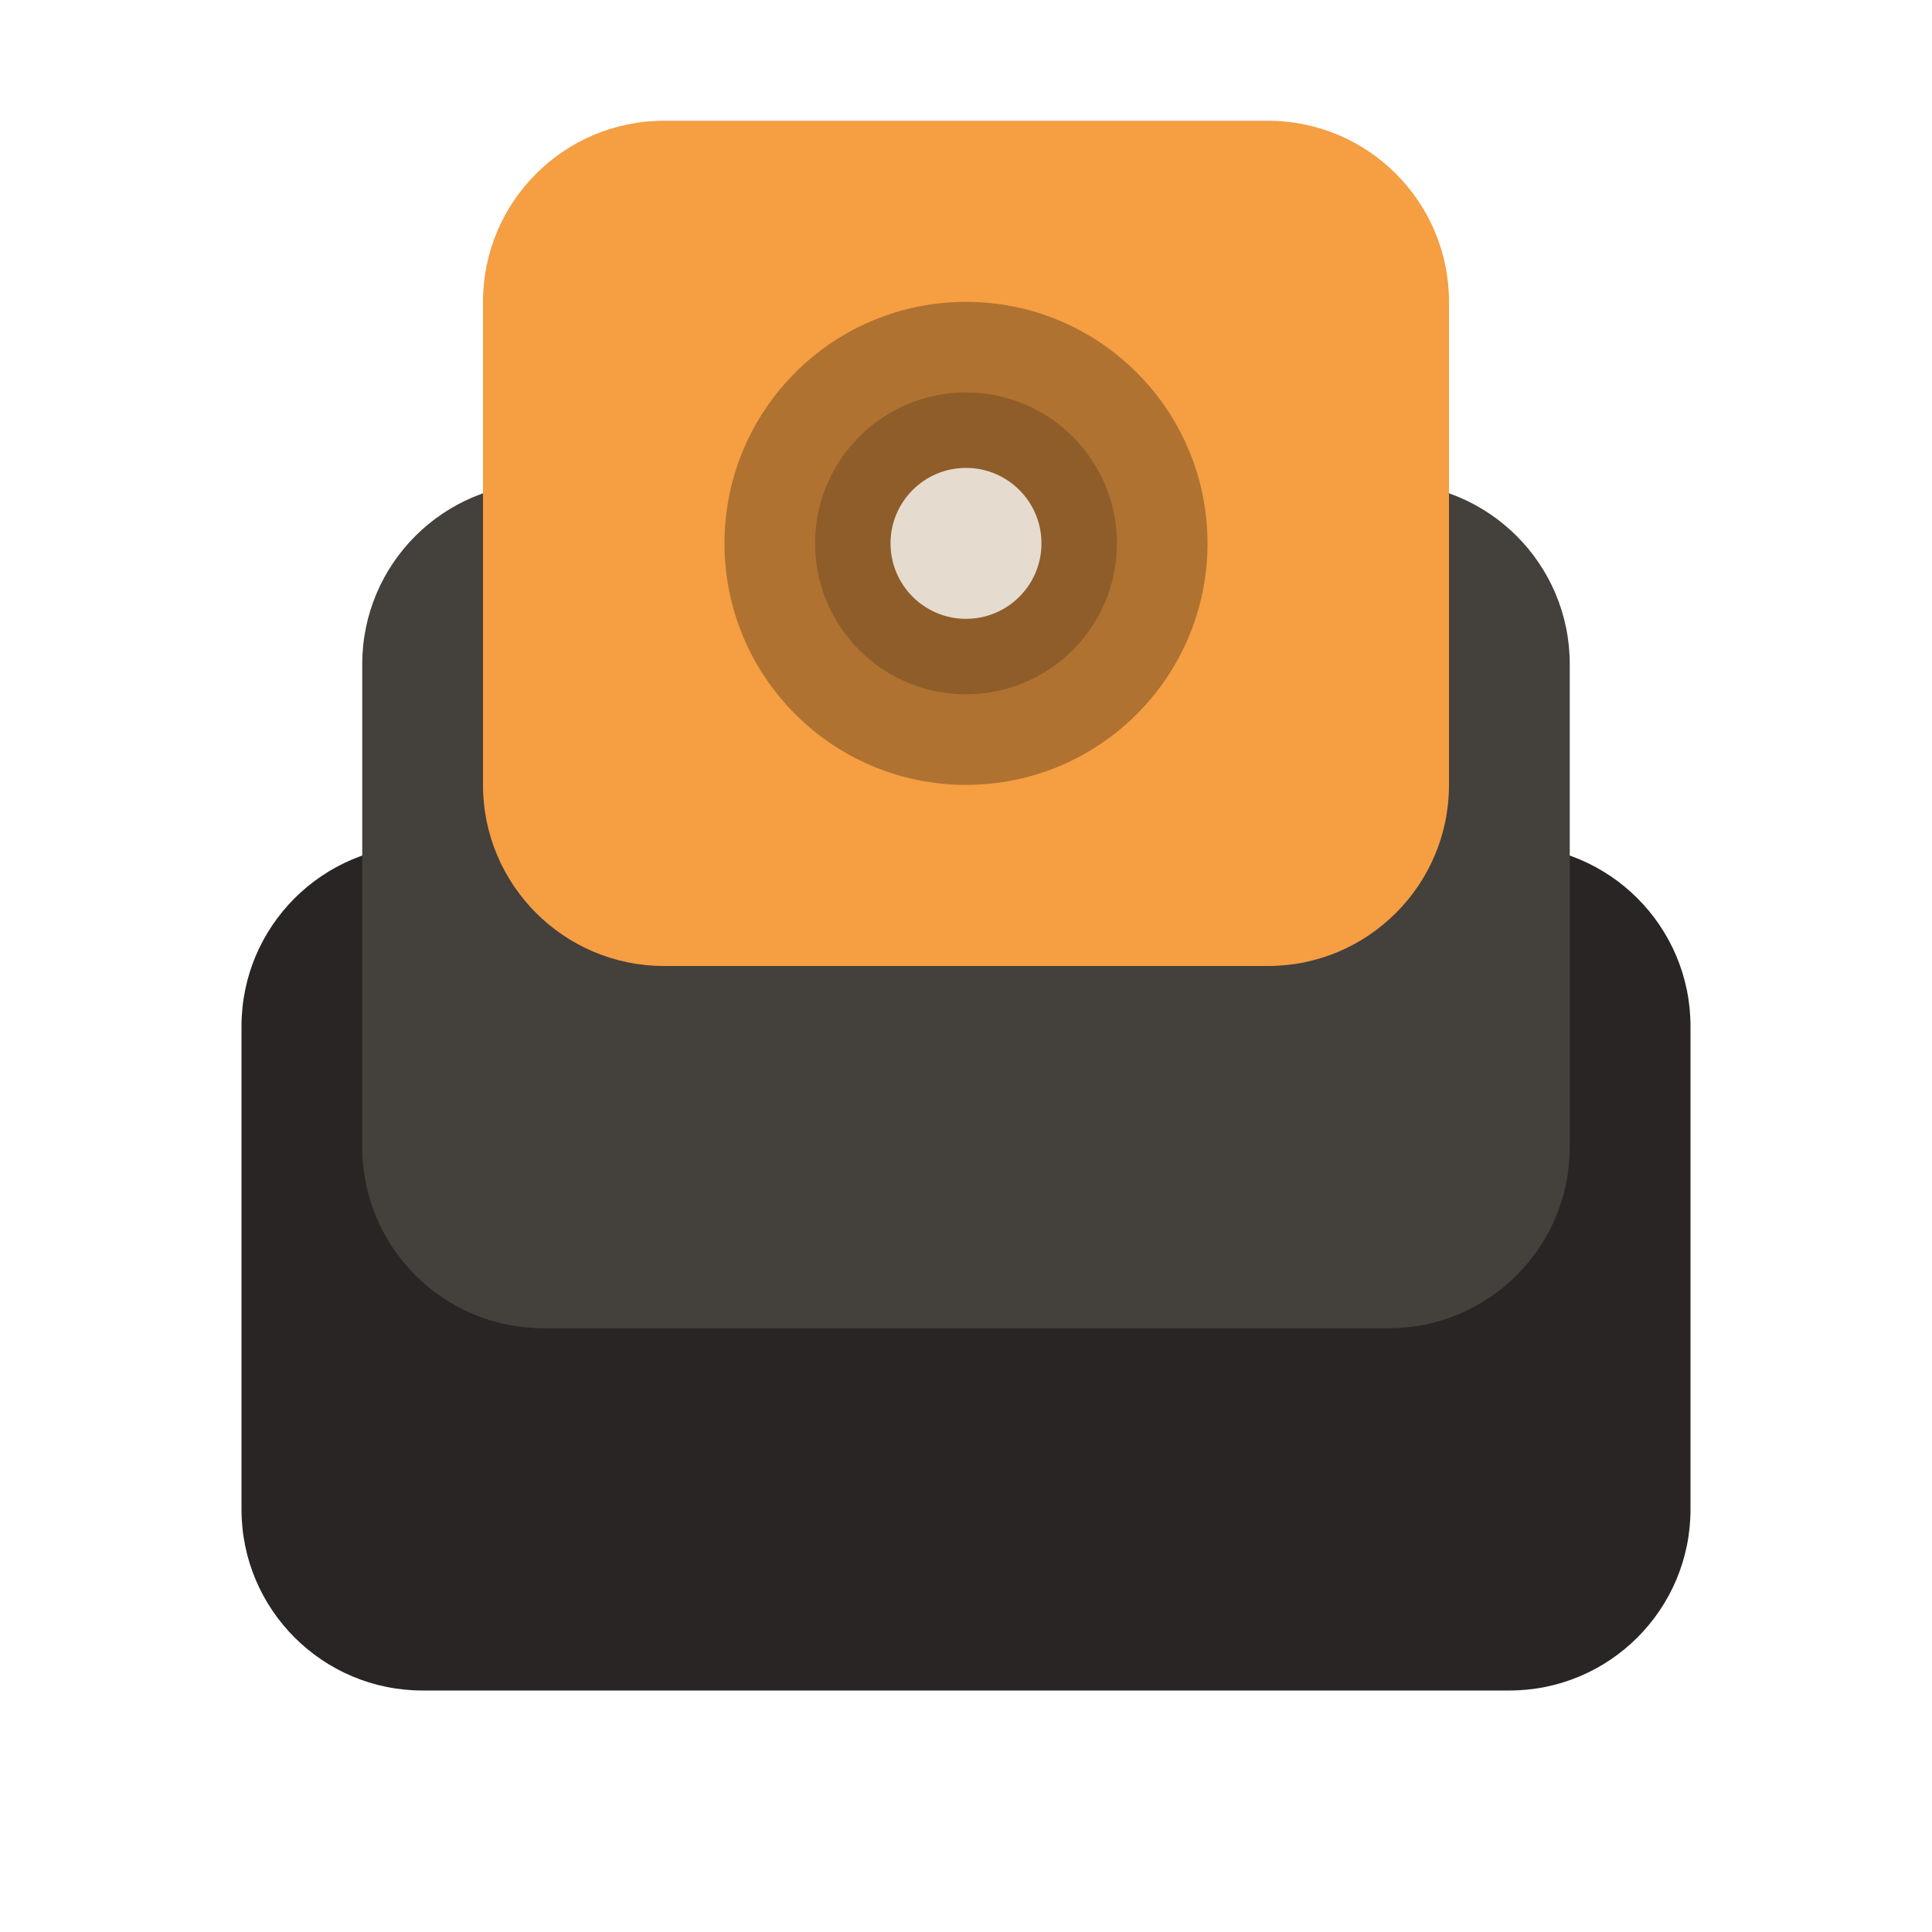
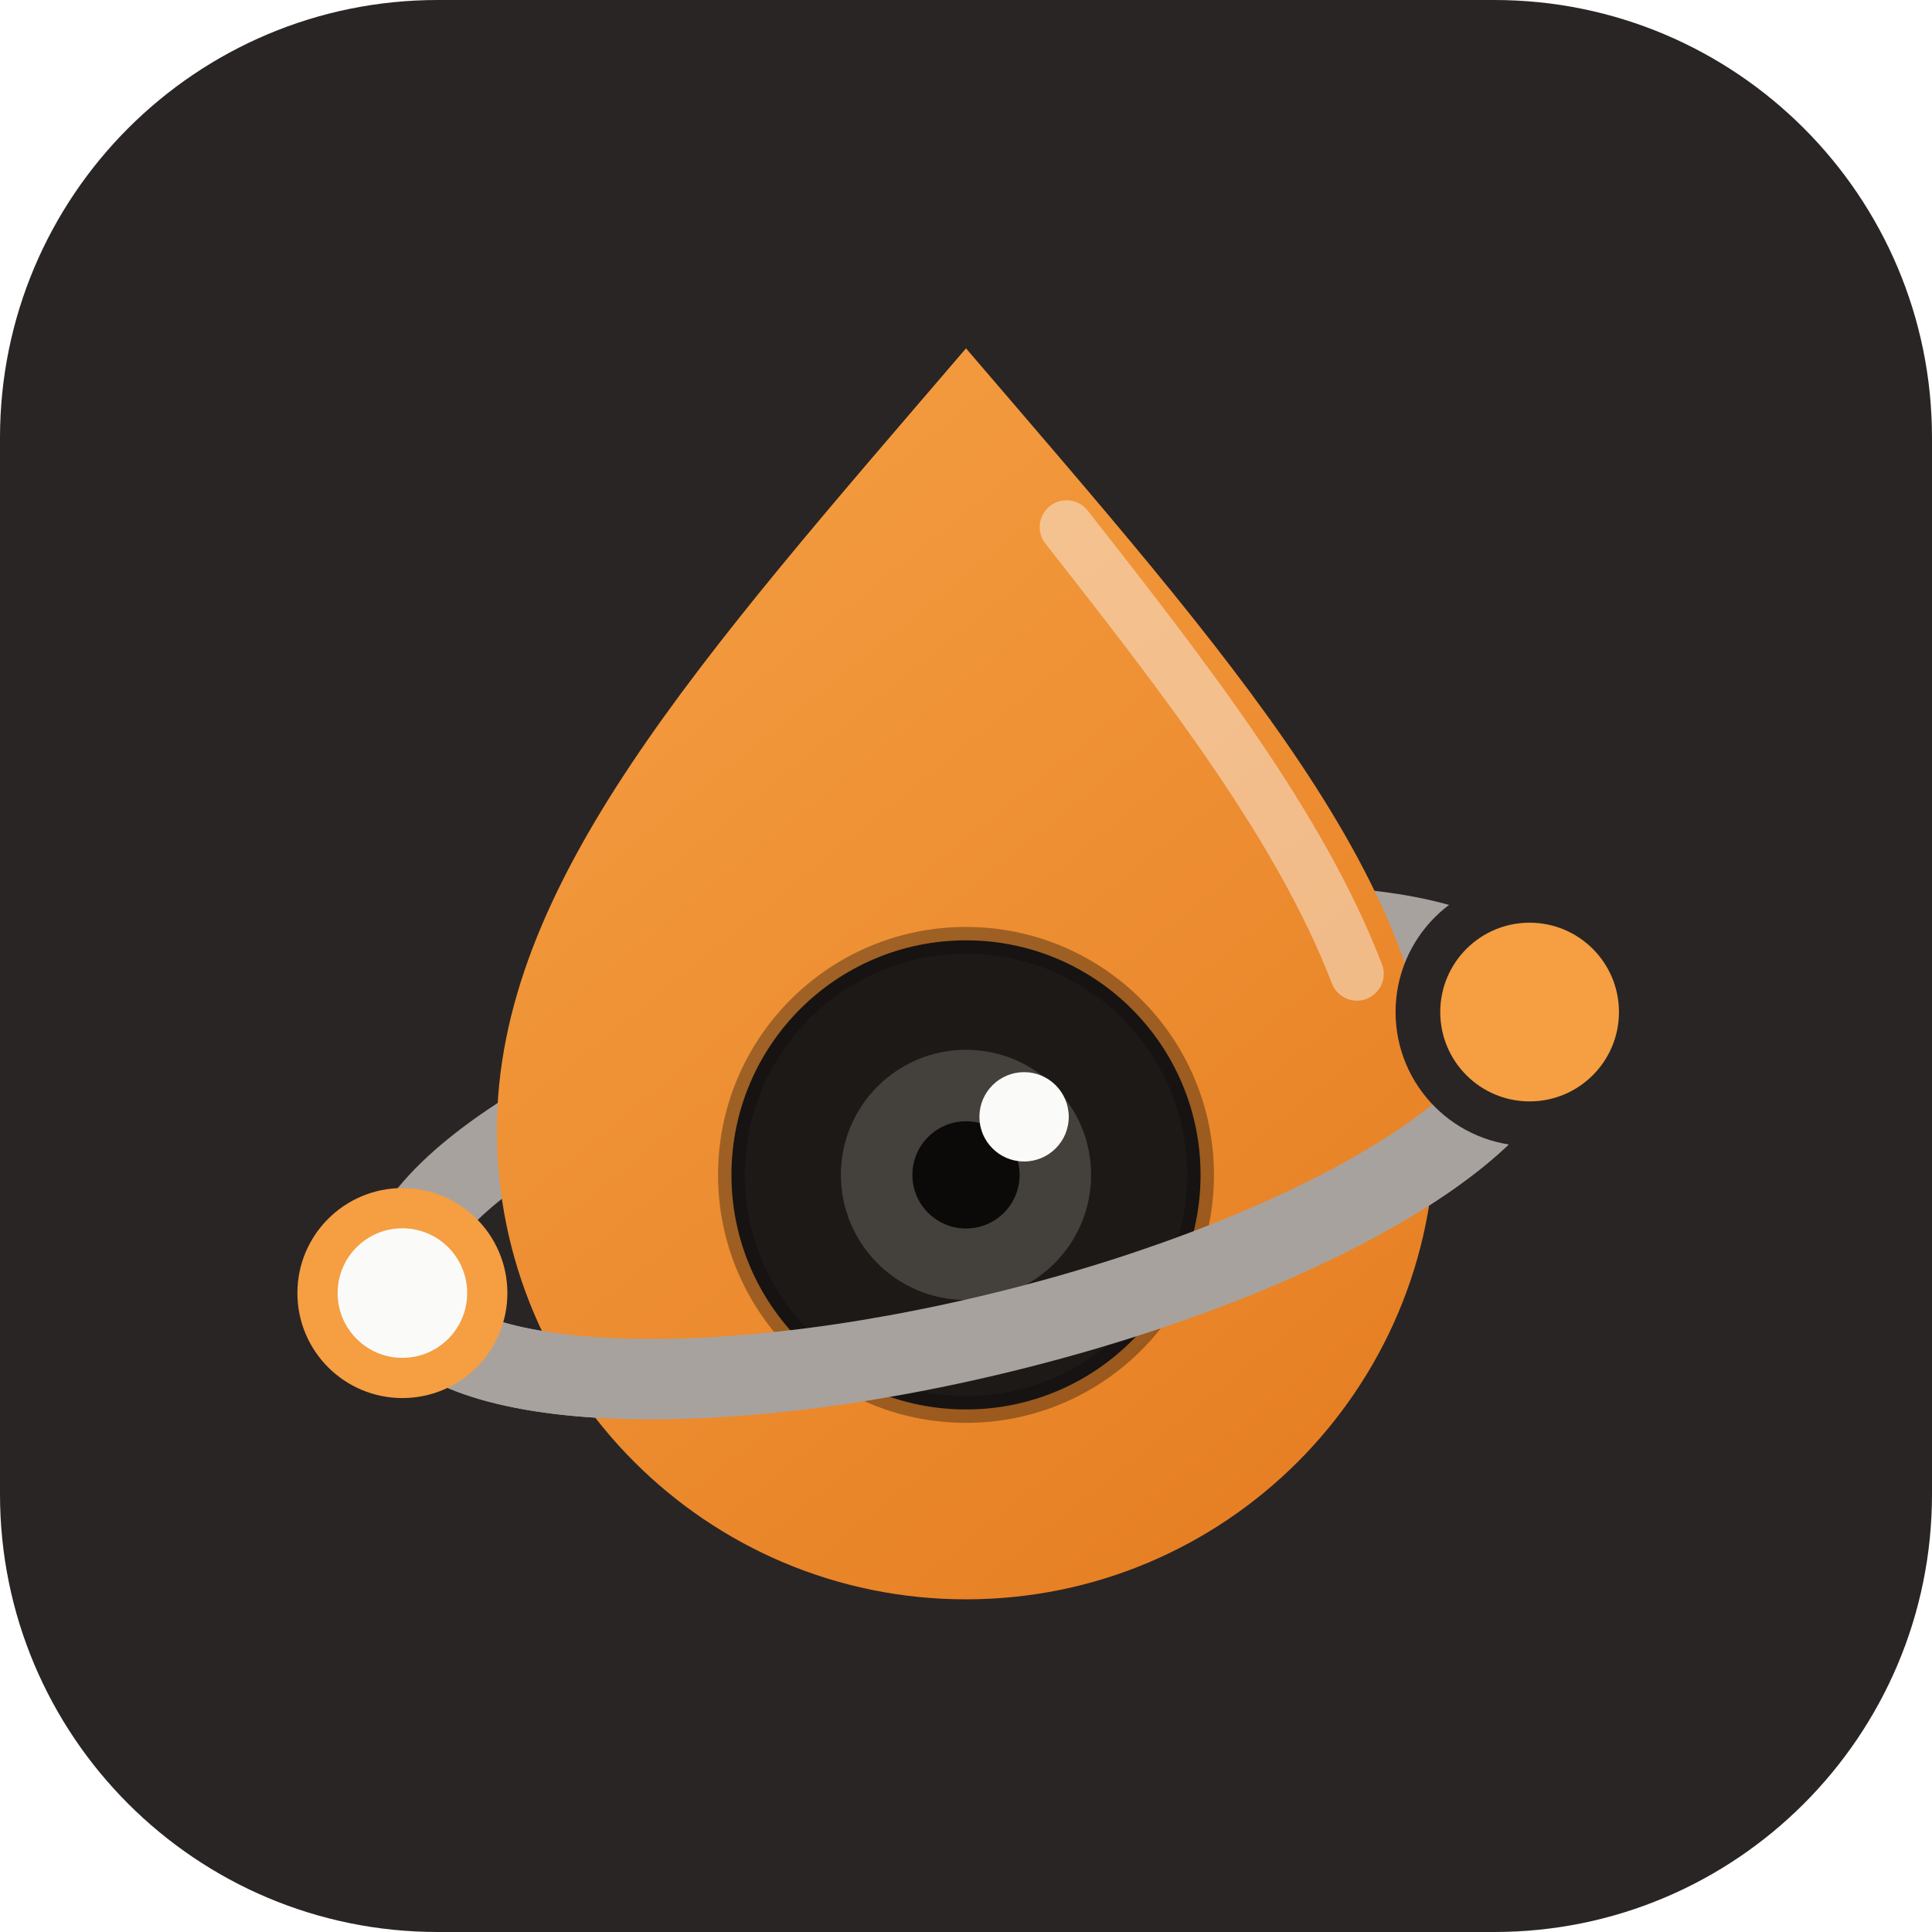
- <svg xmlns="http://www.w3.org/2000/svg" viewBox="0 0 64 64" fill="none">
-   <rect x="8" y="28" width="48" height="28" rx="6" fill="#292524" />
-   <rect x="12" y="16" width="40" height="28" rx="6" fill="#44403c" />
-   <rect x="16" y="4" width="32" height="28" rx="6" fill="#f59e42" />
-   <circle cx="32" cy="18" r="8" fill="#0c0a09" opacity="0.3" />
-   <circle cx="32" cy="18" r="5" fill="#0c0a09" opacity="0.2" />
-   <circle cx="32" cy="18" r="2.5" fill="#fafaf9" opacity="0.8" />
+ <svg xmlns="http://www.w3.org/2000/svg" width="64" height="64" viewBox="0 0 64 64" fill="none">
+   <rect width="64" height="64" rx="14.5" fill="#292524" />
+   <g transform="translate(32 33) scale(0.74) translate(-32 -34)">
+     <ellipse cx="32" cy="41" rx="26" ry="8.2" fill="none" stroke="#a8a29e" stroke-width="3.6" stroke-linecap="round" transform="rotate(-14 32 41)" />
+     <defs>
+       <linearGradient id="g13" x1="0.2" y1="0" x2="0.8" y2="1">
+         <stop offset="0" stop-color="#f59e42" />
+         <stop offset="1" stop-color="#e67e22" />
+       </linearGradient>
+     </defs>
+     <path d="M32 5 C44 19 53 29 53 40 a21 21 0 0 1 -42 0 C11 29 20 19 32 5 Z" fill="url(#g13)" />
+     <path d="M36.5 13 C42 20 47 26.5 49.5 33" stroke="#fafaf9" stroke-opacity="0.45" stroke-width="2.4" stroke-linecap="round" fill="none" />
+     <circle cx="32" cy="42" r="10.5" fill="#1c1917" />
+     <circle cx="32" cy="42" r="10.5" fill="none" stroke="#0c0a09" stroke-opacity="0.35" stroke-width="1.2" />
+     <circle cx="32" cy="42" r="5.6" fill="#44403c" />
+     <circle cx="32" cy="42" r="2.4" fill="#0c0a09" />
+     <circle cx="34.6" cy="39.4" r="2" fill="#fafaf9" />
+     <defs>
+       <clipPath id="c14">
+         <rect x="0" y="41" width="64" height="30" />
+       </clipPath>
+     </defs>
+     <g transform="rotate(-14 32 41)">
+       <ellipse cx="32" cy="41" rx="26" ry="8.2" fill="none" stroke="#a8a29e" stroke-width="3.6" stroke-linecap="round" clip-path="url(#c14)" />
+     </g>
+     <circle cx="57.23" cy="34.71" r="5" fill="#f59e42" stroke="#292524" stroke-width="2" />
+     <circle cx="6.77" cy="47.29" r="3.8" fill="#fafaf9" stroke="#f59e42" stroke-width="1.8" />
+   </g>
</svg>
